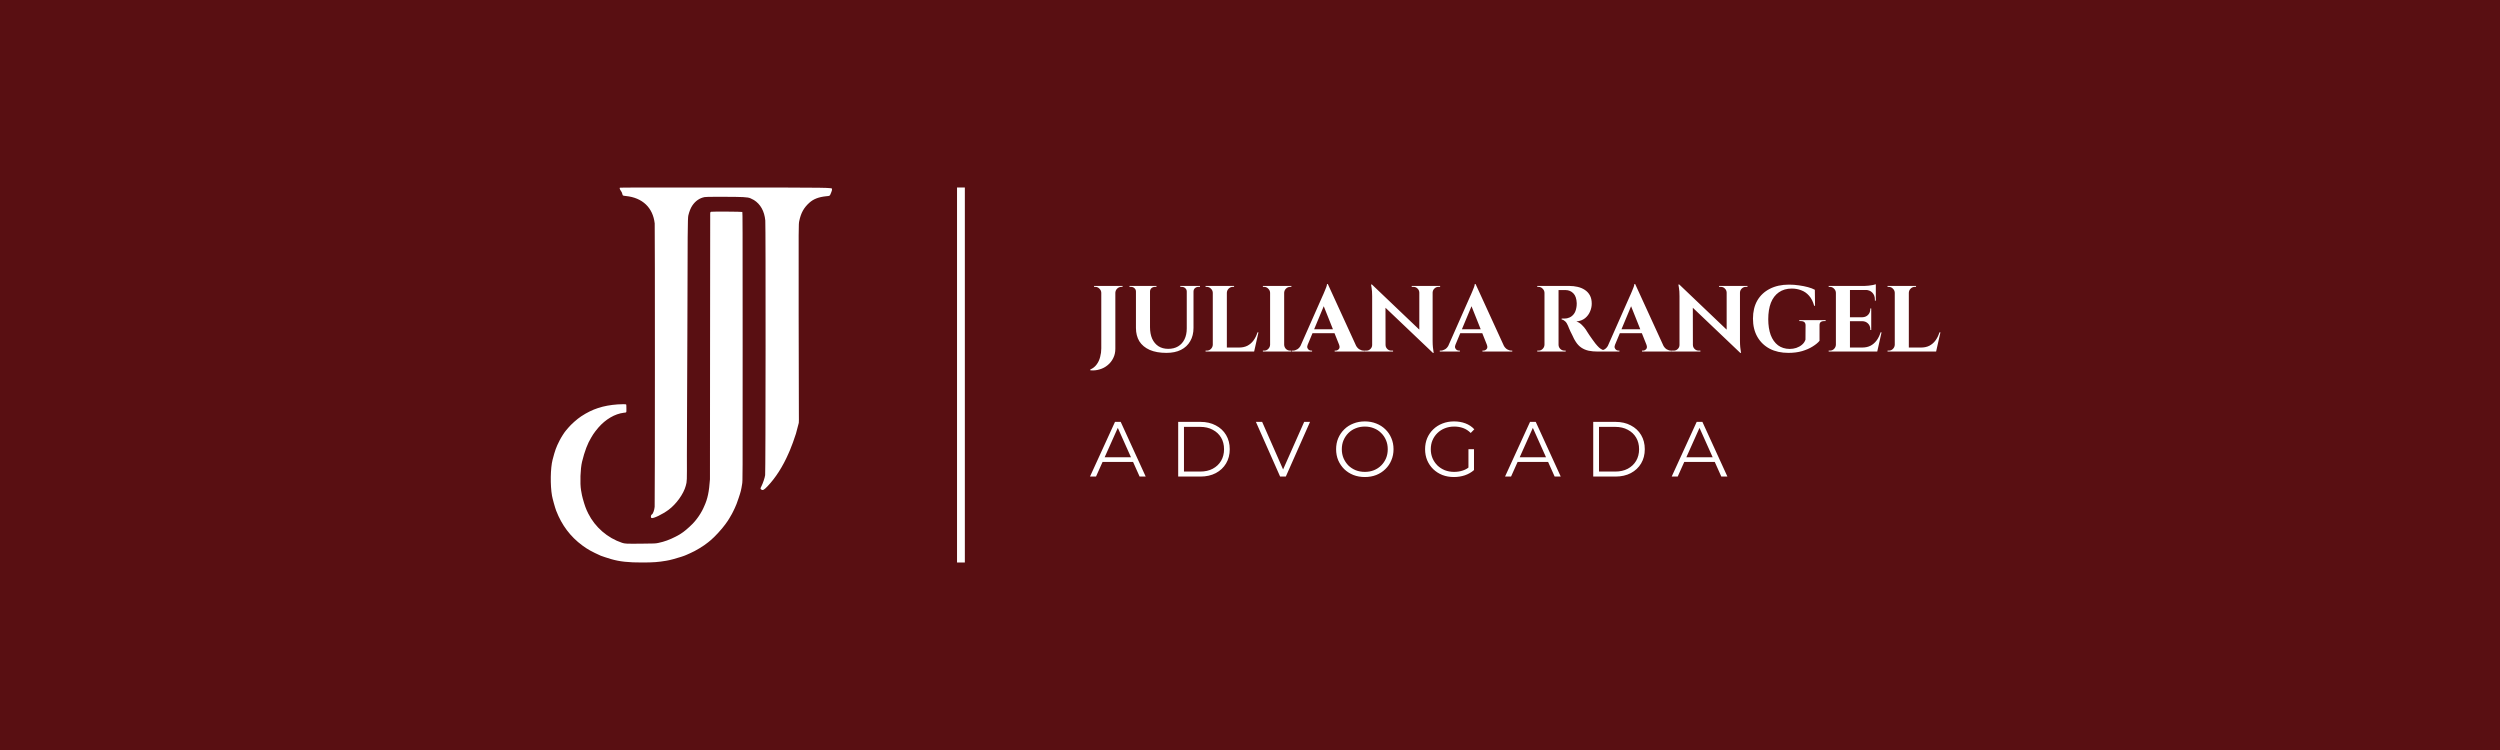
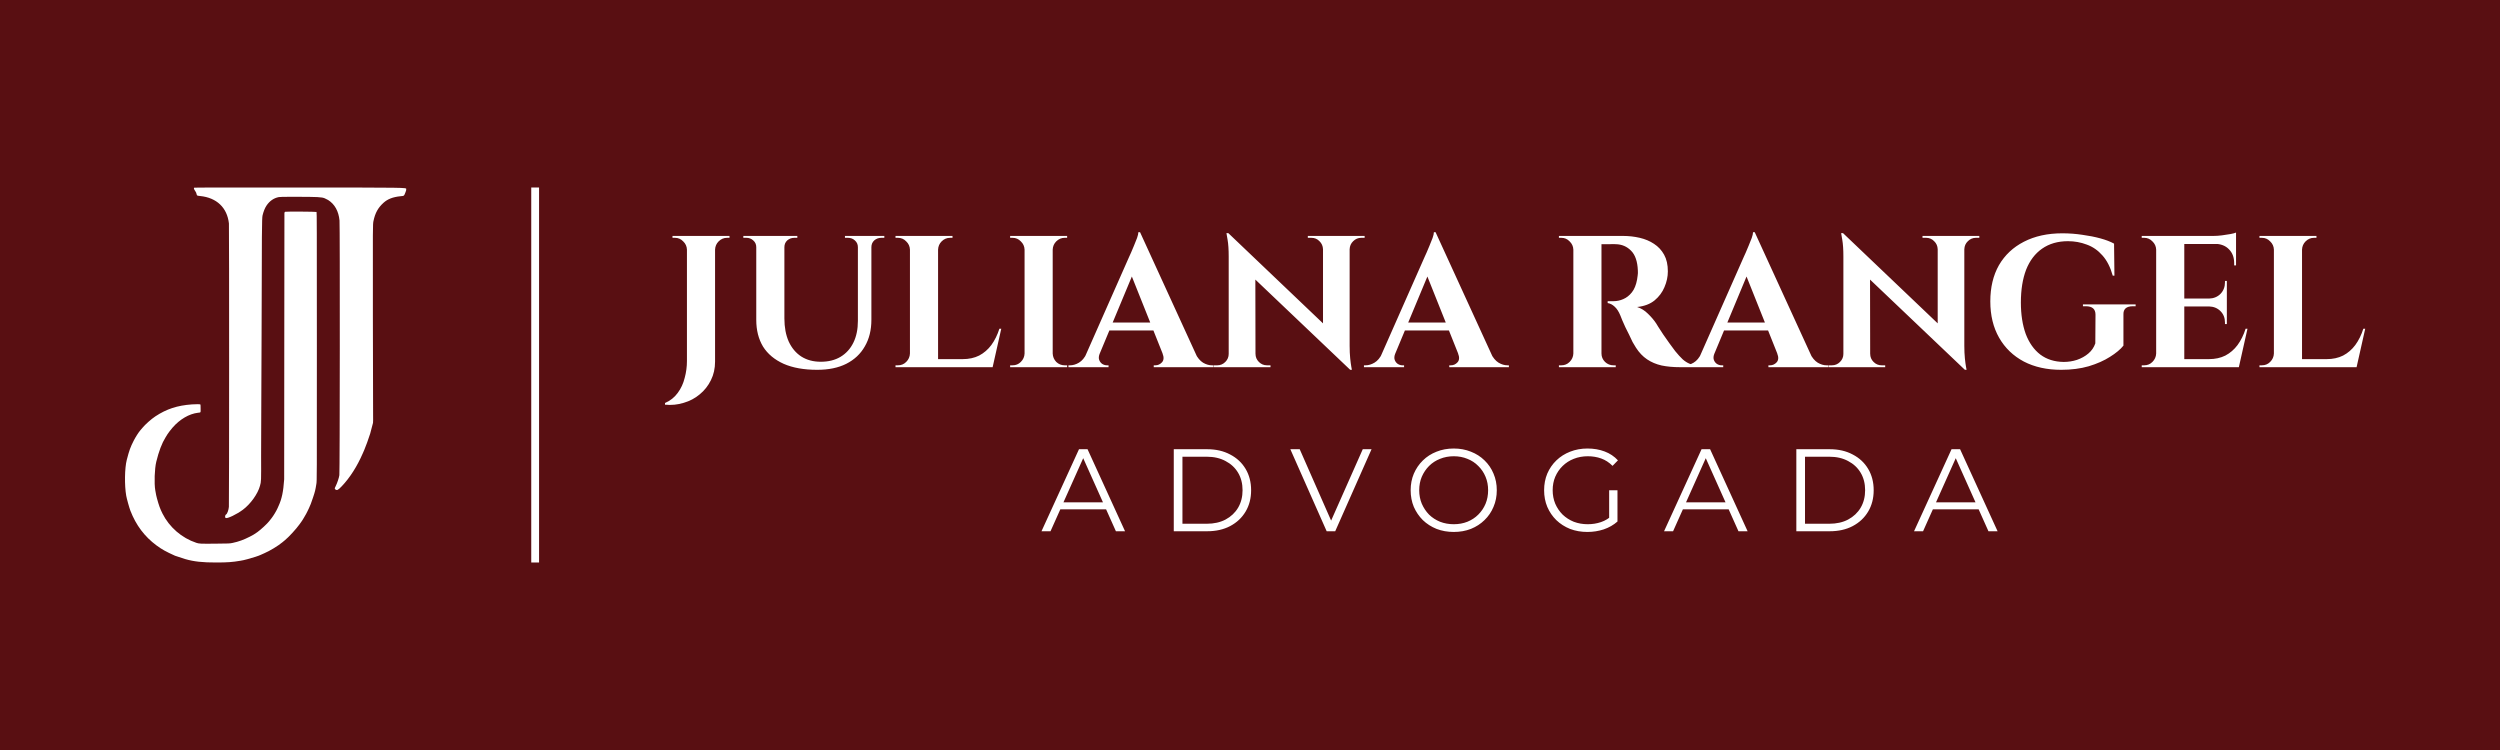
<svg xmlns="http://www.w3.org/2000/svg" width="320" height="96" viewBox="0 0 320 96" fill="none">
  <rect width="320" height="96" fill="#590F12" />
-   <path fill-rule="evenodd" clip-rule="evenodd" d="M79.344 24.027C79.283 24.074 79.342 24.261 79.471 24.425C79.573 24.557 79.651 24.737 79.685 24.92C79.707 25.034 79.753 25.053 80.116 25.09C82.238 25.305 83.575 26.579 83.802 28.601C83.84 28.94 83.835 64.426 83.796 64.875C83.762 65.283 83.585 65.771 83.446 65.845C83.297 65.924 83.261 66.236 83.393 66.304C83.599 66.41 84.806 65.83 85.581 65.253C86.572 64.516 87.506 63.209 87.779 62.179C87.938 61.579 87.932 61.739 87.922 58.306C87.918 56.589 87.926 54.266 87.94 53.143C87.955 52.021 87.974 47.308 87.983 42.669C88.008 29.66 88.022 27.933 88.106 27.581C88.228 27.065 88.406 26.623 88.617 26.31C89.018 25.716 89.555 25.347 90.192 25.227C90.352 25.196 90.712 25.19 92.287 25.191C95.142 25.192 95.696 25.221 96.073 25.387C96.298 25.487 96.391 25.534 96.503 25.604C97.346 26.135 97.844 27.032 97.958 28.226C98.019 28.864 98 60.388 97.939 60.819C97.89 61.161 97.664 61.835 97.468 62.227C97.313 62.534 97.312 62.564 97.446 62.66C97.642 62.8 97.779 62.729 98.242 62.245C99.273 61.168 100.211 59.7 100.935 58.029C101.027 57.817 101.065 57.731 101.119 57.609C101.288 57.232 101.704 56.086 101.882 55.507C101.948 55.294 102.207 54.312 102.246 54.126C102.261 54.06 102.264 53.609 102.256 53.019C102.248 52.472 102.236 46.868 102.229 40.566C102.215 28.713 102.215 28.717 102.305 28.288C102.521 27.257 102.886 26.595 103.587 25.959C104.119 25.477 104.788 25.217 105.746 25.119C106.247 25.069 106.202 25.1 106.38 24.667C106.483 24.417 106.499 24.358 106.5 24.195C106.502 24.008 106.502 24.008 92.943 24.002C82.121 23.997 79.376 24.002 79.344 24.027ZM91.04 27.105C90.931 27.131 90.93 27.132 90.906 27.284C90.894 27.355 90.886 34.994 90.888 44.26C90.889 53.525 90.883 61.217 90.874 61.354C90.764 62.948 90.573 63.854 90.155 64.763C90.13 64.817 90.073 64.946 90.028 65.049C89.877 65.397 89.493 66.032 89.251 66.336C89.161 66.449 89.03 66.615 88.961 66.705C88.708 67.035 87.858 67.822 87.441 68.113C87.031 68.399 86.905 68.475 86.477 68.694C85.702 69.09 85.042 69.331 84.3 69.487C83.89 69.574 83.866 69.575 81.988 69.591C80.141 69.606 79.989 69.599 79.626 69.479C77.761 68.86 76.174 67.484 75.291 65.721C74.997 65.133 74.836 64.691 74.59 63.792C74.511 63.503 74.475 63.331 74.376 62.76C74.222 61.872 74.287 59.992 74.502 59.109C74.834 57.75 75.216 56.745 75.692 55.98C75.785 55.829 75.892 55.656 75.928 55.596C76.025 55.434 76.363 54.993 76.587 54.736C77.516 53.666 78.704 52.971 79.839 52.833C80.223 52.786 80.179 52.858 80.179 52.289C80.179 51.94 80.17 51.789 80.148 51.767C80.111 51.73 79.553 51.727 79.073 51.762C77.191 51.899 75.829 52.344 74.387 53.294C73.86 53.641 73.095 54.322 72.714 54.783C72.625 54.891 72.504 55.034 72.446 55.1C72.237 55.338 71.835 55.969 71.612 56.411C71.181 57.262 71.051 57.622 70.728 58.86C70.456 59.904 70.421 62.12 70.657 63.456C70.724 63.838 71.052 65.015 71.191 65.372C71.913 67.233 73.006 68.685 74.537 69.817C75.224 70.324 75.735 70.609 76.903 71.134C77.014 71.184 77.818 71.447 78.193 71.557C79.316 71.884 80.418 72.005 82.227 72C83.642 71.996 84.247 71.951 85.28 71.775C85.621 71.716 85.724 71.693 86.21 71.564C86.881 71.384 87.615 71.146 87.839 71.035C87.931 70.989 88.157 70.889 88.341 70.811C89.007 70.531 90.11 69.863 90.643 69.415C90.741 69.333 90.889 69.211 90.972 69.143C91.47 68.737 92.397 67.728 92.845 67.105C93.182 66.638 93.189 66.626 93.377 66.309C93.687 65.784 93.726 65.714 93.854 65.447C93.923 65.303 94.011 65.118 94.051 65.036C94.218 64.688 94.323 64.413 94.567 63.685C94.822 62.924 94.868 62.737 94.994 61.948C95.062 61.528 95.062 61.528 95.059 44.35C95.057 28.769 95.053 27.168 95.017 27.132C94.974 27.089 91.215 27.063 91.04 27.105Z" fill="white" />
-   <rect width="1" height="48" transform="translate(122.5 24)" fill="white" />
-   <g clip-path="url(#clip0_9_1115)">
-     <path d="M142.764 36.6V44.64C142.764 45.08 142.676 45.476 142.5 45.828C142.324 46.188 142.084 46.492 141.78 46.74C141.484 46.988 141.144 47.168 140.76 47.28C140.376 47.4 139.976 47.44 139.56 47.4V47.292C139.896 47.148 140.168 46.932 140.376 46.644C140.584 46.364 140.732 46.044 140.82 45.684C140.916 45.332 140.964 44.972 140.964 44.604V36.6H142.764ZM141 37.476H140.964C140.956 37.268 140.876 37.092 140.724 36.948C140.58 36.796 140.404 36.72 140.196 36.72C140.196 36.72 140.168 36.72 140.112 36.72C140.064 36.72 140.04 36.72 140.04 36.72V36.6H141V37.476ZM142.728 37.476V36.6H143.688V36.72C143.688 36.72 143.66 36.72 143.604 36.72C143.556 36.72 143.532 36.72 143.532 36.72C143.324 36.72 143.144 36.796 142.992 36.948C142.848 37.092 142.772 37.268 142.764 37.476H142.728ZM147.201 36.6V41.88C147.201 42.448 147.293 42.94 147.477 43.356C147.669 43.772 147.937 44.092 148.281 44.316C148.633 44.54 149.049 44.652 149.529 44.652C150.017 44.652 150.437 44.548 150.789 44.34C151.149 44.124 151.425 43.82 151.617 43.428C151.809 43.036 151.905 42.572 151.905 42.036V36.6H152.769V41.964C152.769 42.62 152.629 43.188 152.349 43.668C152.077 44.148 151.681 44.52 151.161 44.784C150.649 45.04 150.029 45.168 149.301 45.168C148.453 45.168 147.737 45.04 147.153 44.784C146.569 44.52 146.129 44.152 145.833 43.68C145.545 43.2 145.401 42.632 145.401 41.976V36.6H147.201ZM145.437 36.6V37.32H145.401C145.401 37.144 145.337 37 145.209 36.888C145.089 36.776 144.941 36.72 144.765 36.72C144.765 36.72 144.733 36.72 144.669 36.72C144.605 36.72 144.573 36.72 144.573 36.72V36.6H145.437ZM148.029 36.6V36.72C148.029 36.72 147.997 36.72 147.933 36.72C147.869 36.72 147.837 36.72 147.837 36.72C147.661 36.72 147.509 36.776 147.381 36.888C147.261 37 147.201 37.144 147.201 37.32H147.177V36.6H148.029ZM151.941 36.6V37.32H151.905C151.905 37.144 151.841 37 151.713 36.888C151.593 36.776 151.445 36.72 151.269 36.72C151.269 36.72 151.237 36.72 151.173 36.72C151.109 36.72 151.077 36.72 151.077 36.72V36.6H151.941ZM153.597 36.6V36.72C153.597 36.72 153.565 36.72 153.501 36.72C153.437 36.72 153.405 36.72 153.405 36.72C153.229 36.72 153.077 36.776 152.949 36.888C152.829 37 152.769 37.144 152.769 37.32H152.745V36.6H153.597ZM157.037 36.6V45H155.237V36.6H157.037ZM160.205 44.484L160.493 45H157.001V44.484H160.205ZM161.081 42.54L160.529 45H158.177L158.609 44.484C159.009 44.484 159.361 44.408 159.665 44.256C159.969 44.096 160.229 43.872 160.445 43.584C160.661 43.288 160.833 42.94 160.961 42.54H161.081ZM155.273 44.124V45H154.313V44.88C154.313 44.88 154.337 44.88 154.385 44.88C154.441 44.88 154.469 44.88 154.469 44.88C154.677 44.88 154.853 44.808 154.997 44.664C155.149 44.512 155.229 44.332 155.237 44.124H155.273ZM155.273 37.476H155.237C155.229 37.268 155.149 37.092 154.997 36.948C154.853 36.796 154.677 36.72 154.469 36.72C154.469 36.72 154.441 36.72 154.385 36.72C154.337 36.72 154.313 36.72 154.313 36.72V36.6H155.273V37.476ZM157.001 37.476V36.6H157.961V36.72C157.953 36.72 157.925 36.72 157.877 36.72C157.829 36.72 157.805 36.72 157.805 36.72C157.597 36.72 157.417 36.796 157.265 36.948C157.121 37.092 157.045 37.268 157.037 37.476H157.001ZM164.373 36.6V45H162.573V36.6H164.373ZM162.609 44.124V45H161.649V44.88C161.649 44.88 161.673 44.88 161.721 44.88C161.777 44.88 161.805 44.88 161.805 44.88C162.013 44.88 162.189 44.808 162.333 44.664C162.485 44.512 162.565 44.332 162.573 44.124H162.609ZM162.609 37.476H162.573C162.565 37.268 162.485 37.092 162.333 36.948C162.189 36.796 162.013 36.72 161.805 36.72C161.805 36.72 161.777 36.72 161.721 36.72C161.673 36.72 161.649 36.72 161.649 36.72V36.6H162.609V37.476ZM164.337 44.124H164.373C164.381 44.332 164.457 44.512 164.601 44.664C164.753 44.808 164.933 44.88 165.141 44.88C165.141 44.88 165.165 44.88 165.213 44.88C165.261 44.88 165.289 44.88 165.297 44.88V45H164.337V44.124ZM164.337 37.476V36.6H165.297V36.72C165.289 36.72 165.261 36.72 165.213 36.72C165.165 36.72 165.141 36.72 165.141 36.72C164.933 36.72 164.753 36.796 164.601 36.948C164.457 37.092 164.381 37.268 164.373 37.476H164.337ZM169.963 36.36L173.887 44.928H171.727L169.231 38.676L169.963 36.36ZM167.383 44.124C167.319 44.284 167.307 44.42 167.347 44.532C167.387 44.644 167.455 44.732 167.551 44.796C167.647 44.852 167.743 44.88 167.839 44.88H167.947V45H165.379V44.88C165.379 44.88 165.399 44.88 165.439 44.88C165.471 44.88 165.487 44.88 165.487 44.88C165.671 44.88 165.859 44.824 166.051 44.712C166.251 44.592 166.415 44.396 166.543 44.124H167.383ZM169.963 36.36L170.011 37.824L167.035 44.964H166.159L169.267 37.932C169.291 37.884 169.331 37.796 169.387 37.668C169.451 37.532 169.515 37.38 169.579 37.212C169.651 37.044 169.715 36.884 169.771 36.732C169.827 36.572 169.855 36.448 169.855 36.36H169.963ZM171.223 42.144V42.648H167.695V42.144H171.223ZM171.403 44.124H173.503C173.639 44.396 173.803 44.592 173.995 44.712C174.187 44.824 174.375 44.88 174.559 44.88C174.559 44.88 174.575 44.88 174.607 44.88C174.639 44.88 174.655 44.88 174.655 44.88V45H170.839V44.88H170.947C171.107 44.88 171.247 44.816 171.367 44.688C171.487 44.552 171.499 44.364 171.403 44.124ZM175.612 36.42L183.268 43.716L183.412 45.168L175.756 37.884L175.612 36.42ZM175.672 44.148V45H174.676V44.88C174.676 44.88 174.712 44.88 174.784 44.88C174.856 44.88 174.896 44.88 174.904 44.88C175.104 44.88 175.276 44.808 175.42 44.664C175.564 44.52 175.636 44.348 175.636 44.148H175.672ZM177.352 44.148C177.352 44.348 177.424 44.52 177.568 44.664C177.712 44.808 177.884 44.88 178.084 44.88C178.092 44.88 178.132 44.88 178.204 44.88C178.276 44.88 178.312 44.88 178.312 44.88V45H177.316V44.148H177.352ZM175.612 36.42L177.34 38.256L177.352 45H175.636V37.92C175.636 37.472 175.612 37.112 175.564 36.84C175.516 36.56 175.492 36.42 175.492 36.42H175.612ZM183.376 36.6V43.632C183.376 43.928 183.388 44.196 183.412 44.436C183.436 44.668 183.46 44.848 183.484 44.976C183.508 45.104 183.52 45.168 183.52 45.168H183.412L181.672 43.224V36.6H183.376ZM184.336 36.6V36.72C184.336 36.72 184.3 36.72 184.228 36.72C184.156 36.72 184.12 36.72 184.12 36.72C183.92 36.72 183.748 36.792 183.604 36.936C183.46 37.072 183.384 37.244 183.376 37.452H183.34V36.6H184.336ZM180.7 36.6H181.696V37.452H181.672C181.664 37.244 181.588 37.072 181.444 36.936C181.308 36.792 181.136 36.72 180.928 36.72C180.928 36.72 180.892 36.72 180.82 36.72C180.748 36.72 180.708 36.72 180.7 36.72V36.6ZM188.877 36.36L192.801 44.928H190.641L188.145 38.676L188.877 36.36ZM186.297 44.124C186.233 44.284 186.221 44.42 186.261 44.532C186.301 44.644 186.369 44.732 186.465 44.796C186.561 44.852 186.657 44.88 186.753 44.88H186.861V45H184.293V44.88C184.293 44.88 184.313 44.88 184.353 44.88C184.385 44.88 184.401 44.88 184.401 44.88C184.585 44.88 184.773 44.824 184.965 44.712C185.165 44.592 185.329 44.396 185.457 44.124H186.297ZM188.877 36.36L188.925 37.824L185.949 44.964H185.073L188.181 37.932C188.205 37.884 188.245 37.796 188.301 37.668C188.365 37.532 188.429 37.38 188.493 37.212C188.565 37.044 188.629 36.884 188.685 36.732C188.741 36.572 188.769 36.448 188.769 36.36H188.877ZM190.137 42.144V42.648H186.609V42.144H190.137ZM190.317 44.124H192.417C192.553 44.396 192.717 44.592 192.909 44.712C193.101 44.824 193.289 44.88 193.473 44.88C193.473 44.88 193.489 44.88 193.521 44.88C193.553 44.88 193.569 44.88 193.569 44.88V45H189.753V44.88H189.861C190.021 44.88 190.161 44.816 190.281 44.688C190.401 44.552 190.413 44.364 190.317 44.124ZM199.338 36.6H200.886C201.246 36.6 201.598 36.64 201.942 36.72C202.286 36.8 202.59 36.928 202.854 37.104C203.126 37.28 203.342 37.512 203.502 37.8C203.662 38.088 203.742 38.444 203.742 38.868C203.742 39.204 203.67 39.54 203.526 39.876C203.39 40.204 203.178 40.488 202.89 40.728C202.602 40.96 202.23 41.1 201.774 41.148C202.03 41.228 202.262 41.372 202.47 41.58C202.686 41.788 202.862 41.996 202.998 42.204C203.006 42.22 203.05 42.292 203.13 42.42C203.218 42.548 203.322 42.708 203.442 42.9C203.57 43.084 203.702 43.272 203.838 43.464C203.974 43.656 204.098 43.824 204.21 43.968C204.386 44.184 204.546 44.36 204.69 44.496C204.834 44.624 204.986 44.72 205.146 44.784C205.306 44.84 205.49 44.872 205.698 44.88V45H204.522C204.09 45 203.698 44.964 203.346 44.892C202.994 44.812 202.682 44.68 202.41 44.496C202.138 44.312 201.902 44.064 201.702 43.752C201.638 43.656 201.566 43.536 201.486 43.392C201.414 43.24 201.338 43.08 201.258 42.912C201.178 42.744 201.098 42.584 201.018 42.432C200.946 42.272 200.882 42.128 200.826 42C200.77 41.872 200.73 41.772 200.706 41.7C200.602 41.444 200.478 41.252 200.334 41.124C200.198 40.996 200.05 40.92 199.89 40.896V40.776C199.914 40.776 199.962 40.776 200.034 40.776C200.106 40.776 200.182 40.776 200.262 40.776C200.478 40.776 200.686 40.732 200.886 40.644C201.094 40.556 201.278 40.412 201.438 40.212C201.598 40.012 201.71 39.736 201.774 39.384C201.79 39.312 201.802 39.228 201.81 39.132C201.826 39.036 201.83 38.928 201.822 38.808C201.798 38.232 201.654 37.812 201.39 37.548C201.126 37.276 200.798 37.136 200.406 37.128C200.294 37.12 200.17 37.12 200.034 37.128C199.906 37.128 199.786 37.128 199.674 37.128C199.57 37.128 199.498 37.128 199.458 37.128C199.458 37.12 199.446 37.076 199.422 36.996C199.406 36.908 199.386 36.82 199.362 36.732C199.346 36.644 199.338 36.6 199.338 36.6ZM199.494 36.6V45H197.694V36.6H199.494ZM197.73 44.124V45H196.77V44.88C196.778 44.88 196.802 44.88 196.842 44.88C196.89 44.88 196.918 44.88 196.926 44.88C197.134 44.88 197.31 44.808 197.454 44.664C197.606 44.512 197.686 44.332 197.694 44.124H197.73ZM197.73 37.476H197.694C197.686 37.268 197.606 37.092 197.454 36.948C197.31 36.796 197.134 36.72 196.926 36.72C196.918 36.72 196.89 36.72 196.842 36.72C196.802 36.72 196.778 36.72 196.77 36.72V36.6H197.73V37.476ZM199.458 44.124H199.494C199.494 44.332 199.57 44.512 199.722 44.664C199.874 44.808 200.054 44.88 200.262 44.88C200.278 44.88 200.306 44.88 200.346 44.88C200.386 44.88 200.406 44.88 200.406 44.88V45H199.458V44.124ZM209.303 36.36L213.227 44.928H211.067L208.571 38.676L209.303 36.36ZM206.723 44.124C206.659 44.284 206.647 44.42 206.687 44.532C206.727 44.644 206.795 44.732 206.891 44.796C206.987 44.852 207.083 44.88 207.179 44.88H207.287V45H204.719V44.88C204.719 44.88 204.739 44.88 204.779 44.88C204.811 44.88 204.827 44.88 204.827 44.88C205.011 44.88 205.199 44.824 205.391 44.712C205.591 44.592 205.755 44.396 205.883 44.124H206.723ZM209.303 36.36L209.351 37.824L206.375 44.964H205.499L208.607 37.932C208.631 37.884 208.671 37.796 208.727 37.668C208.791 37.532 208.855 37.38 208.919 37.212C208.991 37.044 209.055 36.884 209.111 36.732C209.167 36.572 209.195 36.448 209.195 36.36H209.303ZM210.563 42.144V42.648H207.035V42.144H210.563ZM210.743 44.124H212.843C212.979 44.396 213.143 44.592 213.335 44.712C213.527 44.824 213.715 44.88 213.899 44.88C213.899 44.88 213.915 44.88 213.947 44.88C213.979 44.88 213.995 44.88 213.995 44.88V45H210.179V44.88H210.287C210.447 44.88 210.587 44.816 210.707 44.688C210.827 44.552 210.839 44.364 210.743 44.124ZM214.952 36.42L222.608 43.716L222.752 45.168L215.096 37.884L214.952 36.42ZM215.012 44.148V45H214.016V44.88C214.016 44.88 214.052 44.88 214.124 44.88C214.196 44.88 214.236 44.88 214.244 44.88C214.444 44.88 214.616 44.808 214.76 44.664C214.904 44.52 214.976 44.348 214.976 44.148H215.012ZM216.692 44.148C216.692 44.348 216.764 44.52 216.908 44.664C217.052 44.808 217.224 44.88 217.424 44.88C217.432 44.88 217.472 44.88 217.544 44.88C217.616 44.88 217.652 44.88 217.652 44.88V45H216.656V44.148H216.692ZM214.952 36.42L216.68 38.256L216.692 45H214.976V37.92C214.976 37.472 214.952 37.112 214.904 36.84C214.856 36.56 214.832 36.42 214.832 36.42H214.952ZM222.716 36.6V43.632C222.716 43.928 222.728 44.196 222.752 44.436C222.776 44.668 222.8 44.848 222.824 44.976C222.848 45.104 222.86 45.168 222.86 45.168H222.752L221.012 43.224V36.6H222.716ZM223.676 36.6V36.72C223.676 36.72 223.64 36.72 223.568 36.72C223.496 36.72 223.46 36.72 223.46 36.72C223.26 36.72 223.088 36.792 222.944 36.936C222.8 37.072 222.724 37.244 222.716 37.452H222.68V36.6H223.676ZM220.04 36.6H221.036V37.452H221.012C221.004 37.244 220.928 37.072 220.784 36.936C220.648 36.792 220.476 36.72 220.268 36.72C220.268 36.72 220.232 36.72 220.16 36.72C220.088 36.72 220.048 36.72 220.04 36.72V36.6ZM232.9 41.64V43.62C232.708 43.86 232.42 44.1 232.036 44.34C231.66 44.58 231.208 44.78 230.68 44.94C230.152 45.092 229.564 45.168 228.916 45.168C228.004 45.168 227.208 44.992 226.528 44.64C225.848 44.28 225.32 43.772 224.944 43.116C224.568 42.46 224.38 41.684 224.38 40.788C224.38 39.892 224.564 39.12 224.932 38.472C225.308 37.824 225.84 37.324 226.528 36.972C227.224 36.612 228.044 36.432 228.988 36.432C229.428 36.432 229.856 36.464 230.272 36.528C230.688 36.584 231.072 36.66 231.424 36.756C231.776 36.852 232.068 36.964 232.3 37.092L232.324 39.144H232.216C232.064 38.6 231.844 38.168 231.556 37.848C231.268 37.52 230.932 37.288 230.548 37.152C230.172 37.008 229.772 36.936 229.348 36.936C228.7 36.936 228.148 37.096 227.692 37.416C227.244 37.728 226.904 38.176 226.672 38.76C226.448 39.344 226.336 40.044 226.336 40.86C226.336 41.628 226.44 42.3 226.648 42.876C226.864 43.444 227.176 43.884 227.584 44.196C227.992 44.5 228.488 44.656 229.072 44.664C229.368 44.664 229.652 44.62 229.924 44.532C230.204 44.436 230.448 44.3 230.656 44.124C230.864 43.948 231.012 43.732 231.1 43.476L231.112 41.64C231.112 41.28 230.908 41.1 230.5 41.1H230.308V40.98H233.68V41.1H233.5C233.084 41.1 232.884 41.28 232.9 41.64ZM236.794 36.6V45H234.994V36.6H236.794ZM239.962 44.484L240.25 45H236.758V44.484H239.962ZM239.518 40.608V41.112H236.758V40.608H239.518ZM240.106 36.6V37.116H236.758V36.6H240.106ZM240.838 42.54L240.286 45H237.934L238.366 44.484C238.766 44.484 239.118 44.408 239.422 44.256C239.726 44.096 239.986 43.872 240.202 43.584C240.418 43.288 240.59 42.94 240.718 42.54H240.838ZM239.518 41.088V42.24H239.398V42.144C239.398 41.848 239.302 41.604 239.11 41.412C238.918 41.22 238.674 41.12 238.378 41.112V41.088H239.518ZM239.518 39.48V40.632H238.378V40.608C238.674 40.6 238.918 40.5 239.11 40.308C239.302 40.108 239.398 39.86 239.398 39.564V39.48H239.518ZM240.106 37.08V38.484H239.986V38.34C239.986 37.972 239.874 37.676 239.65 37.452C239.434 37.228 239.138 37.112 238.762 37.104V37.08H240.106ZM240.106 36.384V36.732L238.642 36.6C238.818 36.6 239.002 36.588 239.194 36.564C239.394 36.54 239.578 36.512 239.746 36.48C239.914 36.448 240.034 36.416 240.106 36.384ZM235.03 44.124V45H234.07V44.88C234.07 44.88 234.094 44.88 234.142 44.88C234.198 44.88 234.226 44.88 234.226 44.88C234.434 44.88 234.61 44.808 234.754 44.664C234.906 44.512 234.986 44.332 234.994 44.124H235.03ZM235.03 37.476H234.994C234.986 37.268 234.906 37.092 234.754 36.948C234.61 36.796 234.434 36.72 234.226 36.72C234.226 36.72 234.198 36.72 234.142 36.72C234.094 36.72 234.07 36.72 234.07 36.72V36.6H235.03V37.476ZM244.33 36.6V45H242.53V36.6H244.33ZM247.498 44.484L247.786 45H244.294V44.484H247.498ZM248.374 42.54L247.822 45H245.47L245.902 44.484C246.302 44.484 246.654 44.408 246.958 44.256C247.262 44.096 247.522 43.872 247.738 43.584C247.954 43.288 248.126 42.94 248.254 42.54H248.374ZM242.566 44.124V45H241.606V44.88C241.606 44.88 241.63 44.88 241.678 44.88C241.734 44.88 241.762 44.88 241.762 44.88C241.97 44.88 242.146 44.808 242.29 44.664C242.442 44.512 242.522 44.332 242.53 44.124H242.566ZM242.566 37.476H242.53C242.522 37.268 242.442 37.092 242.29 36.948C242.146 36.796 241.97 36.72 241.762 36.72C241.762 36.72 241.734 36.72 241.678 36.72C241.63 36.72 241.606 36.72 241.606 36.72V36.6H242.566V37.476ZM244.294 37.476V36.6H245.254V36.72C245.246 36.72 245.218 36.72 245.17 36.72C245.122 36.72 245.098 36.72 245.098 36.72C244.89 36.72 244.71 36.796 244.558 36.948C244.414 37.092 244.338 37.268 244.33 37.476H244.294Z" fill="white" />
-     <path d="M139.52 61L142.72 54H143.45L146.65 61H145.87L142.93 54.43H143.23L140.29 61H139.52ZM140.78 59.13L141 58.53H145.07L145.29 59.13H140.78ZM150.808 61V54H153.658C154.405 54 155.058 54.15 155.618 54.45C156.185 54.743 156.625 55.153 156.938 55.68C157.251 56.207 157.408 56.813 157.408 57.5C157.408 58.187 157.251 58.793 156.938 59.32C156.625 59.847 156.185 60.26 155.618 60.56C155.058 60.853 154.405 61 153.658 61H150.808ZM151.548 60.36H153.618C154.238 60.36 154.775 60.24 155.228 60C155.688 59.753 156.045 59.417 156.298 58.99C156.551 58.557 156.678 58.06 156.678 57.5C156.678 56.933 156.551 56.437 156.298 56.01C156.045 55.583 155.688 55.25 155.228 55.01C154.775 54.763 154.238 54.64 153.618 54.64H151.548V60.36ZM163.855 61L160.755 54H161.555L164.455 60.59H164.015L166.935 54H167.685L164.585 61H163.855ZM174.702 61.06C174.175 61.06 173.685 60.973 173.232 60.8C172.785 60.62 172.395 60.37 172.062 60.05C171.735 59.723 171.479 59.347 171.292 58.92C171.112 58.487 171.022 58.013 171.022 57.5C171.022 56.987 171.112 56.517 171.292 56.09C171.479 55.657 171.735 55.28 172.062 54.96C172.395 54.633 172.785 54.383 173.232 54.21C173.679 54.03 174.169 53.94 174.702 53.94C175.229 53.94 175.715 54.03 176.162 54.21C176.609 54.383 176.995 54.63 177.322 54.95C177.655 55.27 177.912 55.647 178.092 56.08C178.279 56.513 178.372 56.987 178.372 57.5C178.372 58.013 178.279 58.487 178.092 58.92C177.912 59.353 177.655 59.73 177.322 60.05C176.995 60.37 176.609 60.62 176.162 60.8C175.715 60.973 175.229 61.06 174.702 61.06ZM174.702 60.4C175.122 60.4 175.509 60.33 175.862 60.19C176.222 60.043 176.532 59.84 176.792 59.58C177.059 59.313 177.265 59.007 177.412 58.66C177.559 58.307 177.632 57.92 177.632 57.5C177.632 57.08 177.559 56.697 177.412 56.35C177.265 55.997 177.059 55.69 176.792 55.43C176.532 55.163 176.222 54.96 175.862 54.82C175.509 54.673 175.122 54.6 174.702 54.6C174.282 54.6 173.892 54.673 173.532 54.82C173.172 54.96 172.859 55.163 172.592 55.43C172.332 55.69 172.125 55.997 171.972 56.35C171.825 56.697 171.752 57.08 171.752 57.5C171.752 57.913 171.825 58.297 171.972 58.65C172.125 59.003 172.332 59.313 172.592 59.58C172.859 59.84 173.172 60.043 173.532 60.19C173.892 60.33 174.282 60.4 174.702 60.4ZM186.101 61.06C185.567 61.06 185.074 60.973 184.621 60.8C184.174 60.62 183.784 60.37 183.451 60.05C183.124 59.73 182.867 59.353 182.681 58.92C182.501 58.487 182.411 58.013 182.411 57.5C182.411 56.987 182.501 56.513 182.681 56.08C182.867 55.647 183.127 55.27 183.461 54.95C183.794 54.63 184.184 54.383 184.631 54.21C185.084 54.03 185.577 53.94 186.111 53.94C186.644 53.94 187.131 54.023 187.571 54.19C188.017 54.357 188.397 54.61 188.711 54.95L188.251 55.42C187.957 55.127 187.634 54.917 187.281 54.79C186.927 54.663 186.547 54.6 186.141 54.6C185.707 54.6 185.307 54.673 184.941 54.82C184.581 54.96 184.264 55.163 183.991 55.43C183.724 55.69 183.514 55.997 183.361 56.35C183.214 56.697 183.141 57.08 183.141 57.5C183.141 57.913 183.214 58.297 183.361 58.65C183.514 59.003 183.724 59.313 183.991 59.58C184.264 59.84 184.581 60.043 184.941 60.19C185.307 60.33 185.704 60.4 186.131 60.4C186.531 60.4 186.907 60.34 187.261 60.22C187.621 60.1 187.951 59.897 188.251 59.61L188.671 60.17C188.337 60.463 187.947 60.687 187.501 60.84C187.054 60.987 186.587 61.06 186.101 61.06ZM188.671 60.17L187.961 60.08V57.5H188.671V60.17ZM192.645 61L195.845 54H196.575L199.775 61H198.995L196.055 54.43H196.355L193.415 61H192.645ZM193.905 59.13L194.125 58.53H198.195L198.415 59.13H193.905ZM203.933 61V54H206.783C207.53 54 208.183 54.15 208.743 54.45C209.31 54.743 209.75 55.153 210.063 55.68C210.376 56.207 210.533 56.813 210.533 57.5C210.533 58.187 210.376 58.793 210.063 59.32C209.75 59.847 209.31 60.26 208.743 60.56C208.183 60.853 207.53 61 206.783 61H203.933ZM204.673 60.36H206.743C207.363 60.36 207.9 60.24 208.353 60C208.813 59.753 209.17 59.417 209.423 58.99C209.676 58.557 209.803 58.06 209.803 57.5C209.803 56.933 209.676 56.437 209.423 56.01C209.17 55.583 208.813 55.25 208.353 55.01C207.9 54.763 207.363 54.64 206.743 54.64H204.673V60.36ZM213.977 61L217.177 54H217.907L221.107 61H220.327L217.387 54.43H217.687L214.747 61H213.977ZM215.237 59.13L215.457 58.53H219.527L219.747 59.13H215.237Z" fill="white" />
-   </g>
-   <defs>
-     <clipPath id="clip0_9_1115">
-       <rect width="110" height="30" fill="white" transform="translate(139.5 33)" />
-     </clipPath>
-   </defs>
+   <path fill-rule="evenodd" clip-rule="evenodd" d="M24.844 24.027C24.783 24.074 24.842 24.261 24.971 24.425C25.073 24.557 25.151 24.737 25.185 24.92C25.207 25.034 25.253 25.053 25.616 25.09C27.738 25.305 29.075 26.579 29.302 28.601C29.34 28.94 29.335 64.426 29.297 64.875C29.262 65.283 29.085 65.771 28.946 65.845C28.797 65.924 28.761 66.236 28.893 66.304C29.099 66.41 30.306 65.83 31.081 65.253C32.072 64.516 33.006 63.209 33.279 62.179C33.438 61.579 33.432 61.739 33.422 58.306C33.418 56.589 33.426 54.266 33.44 53.143C33.455 52.021 33.474 47.308 33.483 42.669C33.508 29.66 33.522 27.933 33.605 27.581C33.728 27.065 33.906 26.623 34.117 26.31C34.518 25.716 35.054 25.347 35.692 25.227C35.852 25.196 36.212 25.19 37.787 25.191C40.642 25.192 41.196 25.221 41.573 25.387C41.798 25.487 41.892 25.534 42.003 25.604C42.846 26.135 43.344 27.032 43.458 28.226C43.519 28.864 43.5 60.388 43.439 60.819C43.39 61.161 43.164 61.835 42.968 62.227C42.813 62.534 42.812 62.564 42.946 62.66C43.142 62.8 43.279 62.729 43.742 62.245C44.773 61.168 45.711 59.7 46.435 58.029C46.527 57.817 46.565 57.731 46.619 57.609C46.788 57.232 47.204 56.086 47.382 55.507C47.448 55.294 47.707 54.312 47.746 54.126C47.761 54.06 47.764 53.609 47.756 53.019C47.748 52.472 47.736 46.868 47.729 40.566C47.715 28.713 47.715 28.717 47.805 28.288C48.021 27.257 48.386 26.595 49.087 25.959C49.619 25.477 50.288 25.217 51.246 25.119C51.746 25.069 51.702 25.1 51.88 24.667C51.983 24.417 51.998 24.358 52 24.195C52.002 24.008 52.002 24.008 38.443 24.002C27.621 23.997 24.876 24.002 24.844 24.027ZM36.539 27.105C36.431 27.131 36.43 27.132 36.406 27.284C36.395 27.355 36.386 34.994 36.388 44.26C36.389 53.525 36.383 61.217 36.374 61.354C36.264 62.948 36.073 63.854 35.655 64.763C35.63 64.817 35.573 64.946 35.528 65.049C35.377 65.397 34.993 66.032 34.751 66.336C34.661 66.449 34.53 66.615 34.461 66.705C34.208 67.035 33.358 67.822 32.941 68.113C32.531 68.399 32.405 68.475 31.977 68.694C31.202 69.09 30.542 69.331 29.8 69.487C29.39 69.574 29.366 69.575 27.488 69.591C25.641 69.606 25.489 69.599 25.126 69.479C23.261 68.86 21.674 67.484 20.791 65.721C20.497 65.133 20.336 64.691 20.09 63.792C20.011 63.503 19.975 63.331 19.876 62.76C19.721 61.872 19.787 59.992 20.002 59.109C20.334 57.75 20.716 56.745 21.192 55.98C21.285 55.829 21.392 55.656 21.428 55.596C21.525 55.434 21.863 54.993 22.087 54.736C23.017 53.666 24.204 52.971 25.339 52.833C25.723 52.786 25.679 52.858 25.679 52.289C25.679 51.94 25.67 51.789 25.648 51.767C25.611 51.73 25.053 51.727 24.573 51.762C22.691 51.899 21.329 52.344 19.887 53.294C19.36 53.641 18.595 54.322 18.214 54.783C18.125 54.891 18.004 55.034 17.946 55.1C17.737 55.338 17.335 55.969 17.112 56.411C16.681 57.262 16.551 57.622 16.228 58.86C15.956 59.904 15.921 62.12 16.157 63.456C16.224 63.838 16.552 65.015 16.691 65.372C17.413 67.233 18.506 68.685 20.037 69.817C20.724 70.324 21.235 70.609 22.403 71.134C22.515 71.184 23.318 71.447 23.693 71.557C24.816 71.884 25.918 72.005 27.727 72C29.142 71.996 29.747 71.951 30.78 71.775C31.121 71.716 31.224 71.693 31.71 71.564C32.381 71.384 33.115 71.146 33.339 71.035C33.431 70.989 33.657 70.889 33.841 70.811C34.508 70.531 35.61 69.863 36.143 69.415C36.241 69.333 36.389 69.211 36.472 69.143C36.97 68.737 37.897 67.728 38.345 67.105C38.682 66.638 38.689 66.626 38.877 66.309C39.187 65.784 39.226 65.714 39.354 65.447C39.423 65.303 39.511 65.118 39.551 65.036C39.718 64.688 39.823 64.413 40.067 63.685C40.322 62.924 40.368 62.737 40.494 61.948C40.562 61.528 40.562 61.528 40.559 44.35C40.557 28.769 40.553 27.168 40.517 27.132C40.474 27.089 36.715 27.063 36.539 27.105Z" fill="white" />
+   <rect width="1" height="48" transform="translate(68 24)" fill="white" />
+   <path d="M91.528 30.2V46.28C91.528 47.16 91.352 47.952 91 48.656C90.648 49.376 90.168 49.984 89.56 50.48C88.968 50.976 88.288 51.336 87.52 51.56C86.752 51.8 85.952 51.88 85.12 51.8V51.584C85.792 51.296 86.336 50.864 86.752 50.288C87.168 49.728 87.464 49.088 87.64 48.368C87.832 47.664 87.928 46.944 87.928 46.208V30.2H91.528ZM88 31.952H87.928C87.912 31.536 87.752 31.184 87.448 30.896C87.16 30.592 86.808 30.44 86.392 30.44C86.392 30.44 86.336 30.44 86.224 30.44C86.128 30.44 86.08 30.44 86.08 30.44V30.2H88V31.952ZM91.456 31.952V30.2H93.376V30.44C93.376 30.44 93.32 30.44 93.208 30.44C93.112 30.44 93.064 30.44 93.064 30.44C92.648 30.44 92.288 30.592 91.984 30.896C91.696 31.184 91.544 31.536 91.528 31.952H91.456ZM100.402 30.2V40.76C100.402 41.896 100.586 42.88 100.954 43.712C101.338 44.544 101.874 45.184 102.562 45.632C103.266 46.08 104.098 46.304 105.058 46.304C106.034 46.304 106.874 46.096 107.578 45.68C108.298 45.248 108.85 44.64 109.234 43.856C109.618 43.072 109.81 42.144 109.81 41.072V30.2H111.538V40.928C111.538 42.24 111.258 43.376 110.698 44.336C110.154 45.296 109.362 46.04 108.322 46.568C107.298 47.08 106.058 47.336 104.602 47.336C102.906 47.336 101.474 47.08 100.306 46.568C99.138 46.04 98.258 45.304 97.666 44.36C97.09 43.4 96.802 42.264 96.802 40.952V30.2H100.402ZM96.874 30.2V31.64H96.802C96.802 31.288 96.674 31 96.418 30.776C96.178 30.552 95.882 30.44 95.53 30.44C95.53 30.44 95.466 30.44 95.338 30.44C95.21 30.44 95.146 30.44 95.146 30.44V30.2H96.874ZM102.058 30.2V30.44C102.058 30.44 101.994 30.44 101.866 30.44C101.738 30.44 101.674 30.44 101.674 30.44C101.322 30.44 101.018 30.552 100.762 30.776C100.522 31 100.402 31.288 100.402 31.64H100.354V30.2H102.058ZM109.882 30.2V31.64H109.81C109.81 31.288 109.682 31 109.426 30.776C109.186 30.552 108.89 30.44 108.538 30.44C108.538 30.44 108.474 30.44 108.346 30.44C108.218 30.44 108.154 30.44 108.154 30.44V30.2H109.882ZM113.194 30.2V30.44C113.194 30.44 113.13 30.44 113.002 30.44C112.874 30.44 112.81 30.44 112.81 30.44C112.458 30.44 112.154 30.552 111.898 30.776C111.658 31 111.538 31.288 111.538 31.64H111.49V30.2H113.194ZM120.073 30.2V47H116.473V30.2H120.073ZM126.409 45.968L126.985 47H120.001V45.968H126.409ZM128.161 42.08L127.057 47H122.353L123.217 45.968C124.017 45.968 124.721 45.816 125.329 45.512C125.937 45.192 126.457 44.744 126.889 44.168C127.321 43.576 127.665 42.88 127.921 42.08H128.161ZM116.545 45.248V47H114.625V46.76C114.625 46.76 114.673 46.76 114.769 46.76C114.881 46.76 114.937 46.76 114.937 46.76C115.353 46.76 115.705 46.616 115.993 46.328C116.297 46.024 116.457 45.664 116.473 45.248H116.545ZM116.545 31.952H116.473C116.457 31.536 116.297 31.184 115.993 30.896C115.705 30.592 115.353 30.44 114.937 30.44C114.937 30.44 114.881 30.44 114.769 30.44C114.673 30.44 114.625 30.44 114.625 30.44V30.2H116.545V31.952ZM120.001 31.952V30.2H121.921V30.44C121.905 30.44 121.849 30.44 121.753 30.44C121.657 30.44 121.609 30.44 121.609 30.44C121.193 30.44 120.833 30.592 120.529 30.896C120.241 31.184 120.089 31.536 120.073 31.952H120.001ZM134.745 30.2V47H131.145V30.2H134.745ZM131.217 45.248V47H129.297V46.76C129.297 46.76 129.345 46.76 129.441 46.76C129.553 46.76 129.609 46.76 129.609 46.76C130.025 46.76 130.377 46.616 130.665 46.328C130.969 46.024 131.129 45.664 131.145 45.248H131.217ZM131.217 31.952H131.145C131.129 31.536 130.969 31.184 130.665 30.896C130.377 30.592 130.025 30.44 129.609 30.44C129.609 30.44 129.553 30.44 129.441 30.44C129.345 30.44 129.297 30.44 129.297 30.44V30.2H131.217V31.952ZM134.673 45.248H134.745C134.761 45.664 134.913 46.024 135.201 46.328C135.505 46.616 135.865 46.76 136.281 46.76C136.281 46.76 136.329 46.76 136.425 46.76C136.521 46.76 136.577 46.76 136.593 46.76V47H134.673V45.248ZM134.673 31.952V30.2H136.593V30.44C136.577 30.44 136.521 30.44 136.425 30.44C136.329 30.44 136.281 30.44 136.281 30.44C135.865 30.44 135.505 30.592 135.201 30.896C134.913 31.184 134.761 31.536 134.745 31.952H134.673ZM145.926 29.72L153.774 46.856H149.454L144.462 34.352L145.926 29.72ZM140.766 45.248C140.638 45.568 140.614 45.84 140.694 46.064C140.774 46.288 140.91 46.464 141.102 46.592C141.294 46.704 141.486 46.76 141.678 46.76H141.894V47H136.758V46.76C136.758 46.76 136.798 46.76 136.878 46.76C136.942 46.76 136.974 46.76 136.974 46.76C137.342 46.76 137.718 46.648 138.102 46.424C138.502 46.184 138.83 45.792 139.086 45.248H140.766ZM145.926 29.72L146.022 32.648L140.07 46.928H138.318L144.534 32.864C144.582 32.768 144.662 32.592 144.774 32.336C144.902 32.064 145.03 31.76 145.158 31.424C145.302 31.088 145.43 30.768 145.542 30.464C145.654 30.144 145.71 29.896 145.71 29.72H145.926ZM148.446 41.288V42.296H141.39V41.288H148.446ZM148.806 45.248H153.006C153.278 45.792 153.606 46.184 153.99 46.424C154.374 46.648 154.75 46.76 155.118 46.76C155.118 46.76 155.15 46.76 155.214 46.76C155.278 46.76 155.31 46.76 155.31 46.76V47H147.678V46.76H147.894C148.214 46.76 148.494 46.632 148.734 46.376C148.974 46.104 148.998 45.728 148.806 45.248ZM157.225 29.84L172.537 44.432L172.825 47.336L157.513 32.768L157.225 29.84ZM157.345 45.296V47H155.353V46.76C155.353 46.76 155.425 46.76 155.569 46.76C155.713 46.76 155.793 46.76 155.809 46.76C156.209 46.76 156.553 46.616 156.841 46.328C157.129 46.04 157.273 45.696 157.273 45.296H157.345ZM160.705 45.296C160.705 45.696 160.849 46.04 161.137 46.328C161.425 46.616 161.769 46.76 162.169 46.76C162.185 46.76 162.265 46.76 162.409 46.76C162.553 46.76 162.625 46.76 162.625 46.76V47H160.633V45.296H160.705ZM157.225 29.84L160.681 33.512L160.705 47H157.273V32.84C157.273 31.944 157.225 31.224 157.129 30.68C157.033 30.12 156.985 29.84 156.985 29.84H157.225ZM172.753 30.2V44.264C172.753 44.856 172.777 45.392 172.825 45.872C172.873 46.336 172.921 46.696 172.969 46.952C173.017 47.208 173.041 47.336 173.041 47.336H172.825L169.345 43.448V30.2H172.753ZM174.673 30.2V30.44C174.673 30.44 174.601 30.44 174.457 30.44C174.313 30.44 174.241 30.44 174.241 30.44C173.841 30.44 173.497 30.584 173.209 30.872C172.921 31.144 172.769 31.488 172.753 31.904H172.681V30.2H174.673ZM167.401 30.2H169.393V31.904H169.345C169.329 31.488 169.177 31.144 168.889 30.872C168.617 30.584 168.273 30.44 167.857 30.44C167.857 30.44 167.785 30.44 167.641 30.44C167.497 30.44 167.417 30.44 167.401 30.44V30.2ZM183.754 29.72L191.602 46.856H187.282L182.29 34.352L183.754 29.72ZM178.594 45.248C178.466 45.568 178.442 45.84 178.522 46.064C178.602 46.288 178.738 46.464 178.93 46.592C179.122 46.704 179.314 46.76 179.506 46.76H179.722V47H174.586V46.76C174.586 46.76 174.626 46.76 174.706 46.76C174.77 46.76 174.802 46.76 174.802 46.76C175.17 46.76 175.546 46.648 175.93 46.424C176.33 46.184 176.658 45.792 176.914 45.248H178.594ZM183.754 29.72L183.85 32.648L177.898 46.928H176.146L182.362 32.864C182.41 32.768 182.49 32.592 182.602 32.336C182.73 32.064 182.858 31.76 182.986 31.424C183.13 31.088 183.258 30.768 183.37 30.464C183.482 30.144 183.538 29.896 183.538 29.72H183.754ZM186.274 41.288V42.296H179.218V41.288H186.274ZM186.634 45.248H190.834C191.106 45.792 191.434 46.184 191.818 46.424C192.202 46.648 192.578 46.76 192.946 46.76C192.946 46.76 192.978 46.76 193.042 46.76C193.106 46.76 193.138 46.76 193.138 46.76V47H185.506V46.76H185.722C186.042 46.76 186.322 46.632 186.562 46.376C186.802 46.104 186.826 45.728 186.634 45.248ZM204.677 30.2H207.773C208.493 30.2 209.197 30.28 209.885 30.44C210.573 30.6 211.181 30.856 211.709 31.208C212.253 31.56 212.685 32.024 213.005 32.6C213.325 33.176 213.485 33.888 213.485 34.736C213.485 35.408 213.341 36.08 213.053 36.752C212.781 37.408 212.357 37.976 211.781 38.456C211.205 38.92 210.461 39.2 209.549 39.296C210.061 39.456 210.525 39.744 210.941 40.16C211.373 40.576 211.725 40.992 211.997 41.408C212.013 41.44 212.101 41.584 212.261 41.84C212.437 42.096 212.645 42.416 212.885 42.8C213.141 43.168 213.405 43.544 213.677 43.928C213.949 44.312 214.197 44.648 214.421 44.936C214.773 45.368 215.093 45.72 215.381 45.992C215.669 46.248 215.973 46.44 216.293 46.568C216.613 46.68 216.981 46.744 217.397 46.76V47H215.045C214.181 47 213.397 46.928 212.693 46.784C211.989 46.624 211.365 46.36 210.821 45.992C210.277 45.624 209.805 45.128 209.405 44.504C209.277 44.312 209.133 44.072 208.973 43.784C208.829 43.48 208.677 43.16 208.517 42.824C208.357 42.488 208.197 42.168 208.037 41.864C207.893 41.544 207.765 41.256 207.653 41C207.541 40.744 207.461 40.544 207.413 40.4C207.205 39.888 206.957 39.504 206.669 39.248C206.397 38.992 206.101 38.84 205.781 38.792V38.552C205.829 38.552 205.925 38.552 206.069 38.552C206.213 38.552 206.365 38.552 206.525 38.552C206.957 38.552 207.373 38.464 207.773 38.288C208.189 38.112 208.557 37.824 208.877 37.424C209.197 37.024 209.421 36.472 209.549 35.768C209.581 35.624 209.605 35.456 209.621 35.264C209.653 35.072 209.661 34.856 209.645 34.616C209.597 33.464 209.309 32.624 208.781 32.096C208.253 31.552 207.597 31.272 206.813 31.256C206.589 31.24 206.341 31.24 206.069 31.256C205.813 31.256 205.573 31.256 205.349 31.256C205.141 31.256 204.997 31.256 204.917 31.256C204.917 31.24 204.893 31.152 204.845 30.992C204.813 30.816 204.773 30.64 204.725 30.464C204.693 30.288 204.677 30.2 204.677 30.2ZM204.989 30.2V47H201.389V30.2H204.989ZM201.461 45.248V47H199.541V46.76C199.557 46.76 199.605 46.76 199.685 46.76C199.781 46.76 199.837 46.76 199.853 46.76C200.269 46.76 200.621 46.616 200.909 46.328C201.213 46.024 201.373 45.664 201.389 45.248H201.461ZM201.461 31.952H201.389C201.373 31.536 201.213 31.184 200.909 30.896C200.621 30.592 200.269 30.44 199.853 30.44C199.837 30.44 199.781 30.44 199.685 30.44C199.605 30.44 199.557 30.44 199.541 30.44V30.2H201.461V31.952ZM204.917 45.248H204.989C204.989 45.664 205.141 46.024 205.445 46.328C205.749 46.616 206.109 46.76 206.525 46.76C206.557 46.76 206.613 46.76 206.693 46.76C206.773 46.76 206.813 46.76 206.813 46.76V47H204.917V45.248ZM224.605 29.72L232.453 46.856H228.133L223.141 34.352L224.605 29.72ZM219.445 45.248C219.317 45.568 219.293 45.84 219.373 46.064C219.453 46.288 219.589 46.464 219.781 46.592C219.973 46.704 220.165 46.76 220.357 46.76H220.573V47H215.437V46.76C215.437 46.76 215.477 46.76 215.557 46.76C215.621 46.76 215.653 46.76 215.653 46.76C216.021 46.76 216.397 46.648 216.781 46.424C217.181 46.184 217.509 45.792 217.765 45.248H219.445ZM224.605 29.72L224.701 32.648L218.749 46.928H216.997L223.213 32.864C223.261 32.768 223.341 32.592 223.453 32.336C223.581 32.064 223.709 31.76 223.837 31.424C223.981 31.088 224.109 30.768 224.221 30.464C224.333 30.144 224.389 29.896 224.389 29.72H224.605ZM227.125 41.288V42.296H220.069V41.288H227.125ZM227.485 45.248H231.685C231.957 45.792 232.285 46.184 232.669 46.424C233.053 46.648 233.429 46.76 233.797 46.76C233.797 46.76 233.829 46.76 233.893 46.76C233.957 46.76 233.989 46.76 233.989 46.76V47H226.357V46.76H226.573C226.893 46.76 227.173 46.632 227.413 46.376C227.653 46.104 227.677 45.728 227.485 45.248ZM235.905 29.84L251.217 44.432L251.505 47.336L236.193 32.768L235.905 29.84ZM236.025 45.296V47H234.033V46.76C234.033 46.76 234.105 46.76 234.249 46.76C234.393 46.76 234.473 46.76 234.489 46.76C234.889 46.76 235.233 46.616 235.521 46.328C235.809 46.04 235.953 45.696 235.953 45.296H236.025ZM239.385 45.296C239.385 45.696 239.529 46.04 239.817 46.328C240.105 46.616 240.449 46.76 240.849 46.76C240.865 46.76 240.945 46.76 241.089 46.76C241.233 46.76 241.305 46.76 241.305 46.76V47H239.312V45.296H239.385ZM235.905 29.84L239.361 33.512L239.385 47H235.953V32.84C235.953 31.944 235.905 31.224 235.809 30.68C235.713 30.12 235.665 29.84 235.665 29.84H235.905ZM251.433 30.2V44.264C251.433 44.856 251.457 45.392 251.505 45.872C251.553 46.336 251.601 46.696 251.649 46.952C251.697 47.208 251.721 47.336 251.721 47.336H251.505L248.025 43.448V30.2H251.433ZM253.353 30.2V30.44C253.353 30.44 253.281 30.44 253.137 30.44C252.993 30.44 252.921 30.44 252.921 30.44C252.521 30.44 252.177 30.584 251.889 30.872C251.601 31.144 251.449 31.488 251.433 31.904H251.361V30.2H253.353ZM246.081 30.2H248.073V31.904H248.025C248.009 31.488 247.857 31.144 247.569 30.872C247.297 30.584 246.953 30.44 246.536 30.44C246.536 30.44 246.465 30.44 246.321 30.44C246.177 30.44 246.097 30.44 246.081 30.44V30.2ZM271.8 40.28V44.24C271.416 44.72 270.84 45.2 270.072 45.68C269.32 46.16 268.416 46.56 267.36 46.88C266.304 47.184 265.128 47.336 263.832 47.336C262.008 47.336 260.416 46.984 259.056 46.28C257.696 45.56 256.64 44.544 255.888 43.232C255.136 41.92 254.76 40.368 254.76 38.576C254.76 36.784 255.128 35.24 255.864 33.944C256.616 32.648 257.68 31.648 259.056 30.944C260.448 30.224 262.088 29.864 263.976 29.864C264.856 29.864 265.712 29.928 266.544 30.056C267.376 30.168 268.144 30.32 268.848 30.512C269.552 30.704 270.136 30.928 270.6 31.184L270.648 35.288H270.432C270.128 34.2 269.688 33.336 269.112 32.696C268.536 32.04 267.864 31.576 267.096 31.304C266.344 31.016 265.544 30.872 264.696 30.872C263.4 30.872 262.296 31.192 261.384 31.832C260.488 32.456 259.808 33.352 259.344 34.52C258.896 35.688 258.672 37.088 258.672 38.72C258.672 40.256 258.88 41.6 259.296 42.752C259.728 43.888 260.352 44.768 261.168 45.392C261.984 46 262.976 46.312 264.144 46.328C264.736 46.328 265.304 46.24 265.848 46.064C266.408 45.872 266.896 45.6 267.312 45.248C267.728 44.896 268.024 44.464 268.2 43.952L268.224 40.28C268.224 39.56 267.816 39.2 267 39.2H266.616V38.96H273.36V39.2H273C272.168 39.2 271.768 39.56 271.8 40.28ZM279.589 30.2V47H275.989V30.2H279.589ZM285.925 45.968L286.501 47H279.517V45.968H285.925ZM285.037 38.216V39.224H279.517V38.216H285.037ZM286.213 30.2V31.232H279.517V30.2H286.213ZM287.677 42.08L286.573 47H281.869L282.733 45.968C283.533 45.968 284.237 45.816 284.845 45.512C285.453 45.192 285.973 44.744 286.405 44.168C286.837 43.576 287.181 42.88 287.437 42.08H287.677ZM285.037 39.176V41.48H284.797V41.288C284.797 40.696 284.605 40.208 284.221 39.824C283.837 39.44 283.349 39.24 282.757 39.224V39.176H285.037ZM285.037 35.96V38.264H282.757V38.216C283.349 38.2 283.837 38 284.221 37.616C284.605 37.216 284.797 36.72 284.797 36.128V35.96H285.037ZM286.213 31.16V33.968H285.973V33.68C285.973 32.944 285.749 32.352 285.301 31.904C284.869 31.456 284.277 31.224 283.525 31.208V31.16H286.213ZM286.213 29.768V30.464L283.285 30.2C283.637 30.2 284.005 30.176 284.389 30.128C284.789 30.08 285.157 30.024 285.493 29.96C285.829 29.896 286.069 29.832 286.213 29.768ZM276.061 45.248V47H274.141V46.76C274.141 46.76 274.189 46.76 274.285 46.76C274.397 46.76 274.453 46.76 274.453 46.76C274.869 46.76 275.221 46.616 275.509 46.328C275.813 46.024 275.973 45.664 275.989 45.248H276.061ZM276.061 31.952H275.989C275.973 31.536 275.813 31.184 275.509 30.896C275.221 30.592 274.869 30.44 274.453 30.44C274.453 30.44 274.397 30.44 274.285 30.44C274.189 30.44 274.141 30.44 274.141 30.44V30.2H276.061V31.952ZM294.659 30.2V47H291.059V30.2H294.659ZM300.995 45.968L301.571 47H294.587V45.968H300.995ZM302.747 42.08L301.643 47H296.939L297.803 45.968C298.603 45.968 299.307 45.816 299.915 45.512C300.523 45.192 301.043 44.744 301.475 44.168C301.907 43.576 302.251 42.88 302.507 42.08H302.747ZM291.131 45.248V47H289.211V46.76C289.211 46.76 289.259 46.76 289.355 46.76C289.467 46.76 289.523 46.76 289.523 46.76C289.939 46.76 290.291 46.616 290.579 46.328C290.883 46.024 291.043 45.664 291.059 45.248H291.131ZM291.131 31.952H291.059C291.043 31.536 290.883 31.184 290.579 30.896C290.291 30.592 289.939 30.44 289.523 30.44C289.523 30.44 289.467 30.44 289.355 30.44C289.259 30.44 289.211 30.44 289.211 30.44V30.2H291.131V31.952ZM294.587 31.952V30.2H296.507V30.44C296.491 30.44 296.435 30.44 296.339 30.44C296.243 30.44 296.195 30.44 296.195 30.44C295.779 30.44 295.419 30.592 295.115 30.896C294.827 31.184 294.675 31.536 294.659 31.952H294.587Z" fill="white" />
+   <path d="M133.311 68L138.111 57.5H139.206L144.006 68H142.836L138.426 58.145H138.876L134.466 68H133.311ZM135.201 65.195L135.531 64.295H141.636L141.966 65.195H135.201ZM150.243 68V57.5H154.518C155.638 57.5 156.618 57.725 157.458 58.175C158.308 58.615 158.968 59.23 159.438 60.02C159.908 60.81 160.143 61.72 160.143 62.75C160.143 63.78 159.908 64.69 159.438 65.48C158.968 66.27 158.308 66.89 157.458 67.34C156.618 67.78 155.638 68 154.518 68H150.243ZM151.353 67.04H154.458C155.388 67.04 156.193 66.86 156.873 66.5C157.563 66.13 158.098 65.625 158.478 64.985C158.858 64.335 159.048 63.59 159.048 62.75C159.048 61.9 158.858 61.155 158.478 60.515C158.098 59.875 157.563 59.375 156.873 59.015C156.193 58.645 155.388 58.46 154.458 58.46H151.353V67.04ZM169.813 68L165.163 57.5H166.363L170.713 67.385H170.053L174.433 57.5H175.558L170.908 68H169.813ZM186.084 68.09C185.294 68.09 184.559 67.96 183.879 67.7C183.209 67.43 182.624 67.055 182.124 66.575C181.634 66.085 181.249 65.52 180.969 64.88C180.699 64.23 180.564 63.52 180.564 62.75C180.564 61.98 180.699 61.275 180.969 60.635C181.249 59.985 181.634 59.42 182.124 58.94C182.624 58.45 183.209 58.075 183.879 57.815C184.549 57.545 185.284 57.41 186.084 57.41C186.874 57.41 187.604 57.545 188.274 57.815C188.944 58.075 189.524 58.445 190.014 58.925C190.514 59.405 190.899 59.97 191.169 60.62C191.449 61.27 191.589 61.98 191.589 62.75C191.589 63.52 191.449 64.23 191.169 64.88C190.899 65.53 190.514 66.095 190.014 66.575C189.524 67.055 188.944 67.43 188.274 67.7C187.604 67.96 186.874 68.09 186.084 68.09ZM186.084 67.1C186.714 67.1 187.294 66.995 187.824 66.785C188.364 66.565 188.829 66.26 189.219 65.87C189.619 65.47 189.929 65.01 190.149 64.49C190.369 63.96 190.479 63.38 190.479 62.75C190.479 62.12 190.369 61.545 190.149 61.025C189.929 60.495 189.619 60.035 189.219 59.645C188.829 59.245 188.364 58.94 187.824 58.73C187.294 58.51 186.714 58.4 186.084 58.4C185.454 58.4 184.869 58.51 184.329 58.73C183.789 58.94 183.319 59.245 182.919 59.645C182.529 60.035 182.219 60.495 181.989 61.025C181.769 61.545 181.659 62.12 181.659 62.75C181.659 63.37 181.769 63.945 181.989 64.475C182.219 65.005 182.529 65.47 182.919 65.87C183.319 66.26 183.789 66.565 184.329 66.785C184.869 66.995 185.454 67.1 186.084 67.1ZM203.182 68.09C202.382 68.09 201.642 67.96 200.962 67.7C200.292 67.43 199.707 67.055 199.207 66.575C198.717 66.095 198.332 65.53 198.052 64.88C197.782 64.23 197.647 63.52 197.647 62.75C197.647 61.98 197.782 61.27 198.052 60.62C198.332 59.97 198.722 59.405 199.222 58.925C199.722 58.445 200.307 58.075 200.977 57.815C201.657 57.545 202.397 57.41 203.197 57.41C203.997 57.41 204.727 57.535 205.387 57.785C206.057 58.035 206.627 58.415 207.097 58.925L206.407 59.63C205.967 59.19 205.482 58.875 204.952 58.685C204.422 58.495 203.852 58.4 203.242 58.4C202.592 58.4 201.992 58.51 201.442 58.73C200.902 58.94 200.427 59.245 200.017 59.645C199.617 60.035 199.302 60.495 199.072 61.025C198.852 61.545 198.742 62.12 198.742 62.75C198.742 63.37 198.852 63.945 199.072 64.475C199.302 65.005 199.617 65.47 200.017 65.87C200.427 66.26 200.902 66.565 201.442 66.785C201.992 66.995 202.587 67.1 203.227 67.1C203.827 67.1 204.392 67.01 204.922 66.83C205.462 66.65 205.957 66.345 206.407 65.915L207.037 66.755C206.537 67.195 205.952 67.53 205.282 67.76C204.612 67.98 203.912 68.09 203.182 68.09ZM207.037 66.755L205.972 66.62V62.75H207.037V66.755ZM212.999 68L217.799 57.5H218.894L223.694 68H222.524L218.114 58.145H218.564L214.154 68H212.999ZM214.889 65.195L215.219 64.295H221.324L221.654 65.195H214.889ZM229.931 68V57.5H234.206C235.326 57.5 236.306 57.725 237.146 58.175C237.996 58.615 238.656 59.23 239.126 60.02C239.596 60.81 239.831 61.72 239.831 62.75C239.831 63.78 239.596 64.69 239.126 65.48C238.656 66.27 237.996 66.89 237.146 67.34C236.306 67.78 235.326 68 234.206 68H229.931ZM231.041 67.04H234.146C235.076 67.04 235.881 66.86 236.561 66.5C237.251 66.13 237.786 65.625 238.166 64.985C238.546 64.335 238.736 63.59 238.736 62.75C238.736 61.9 238.546 61.155 238.166 60.515C237.786 59.875 237.251 59.375 236.561 59.015C235.881 58.645 235.076 58.46 234.146 58.46H231.041V67.04ZM244.997 68L249.797 57.5H250.892L255.692 68H254.522L250.112 58.145H250.562L246.152 68H244.997ZM246.887 65.195L247.217 64.295H253.322L253.652 65.195H246.887Z" fill="white" />
</svg>
